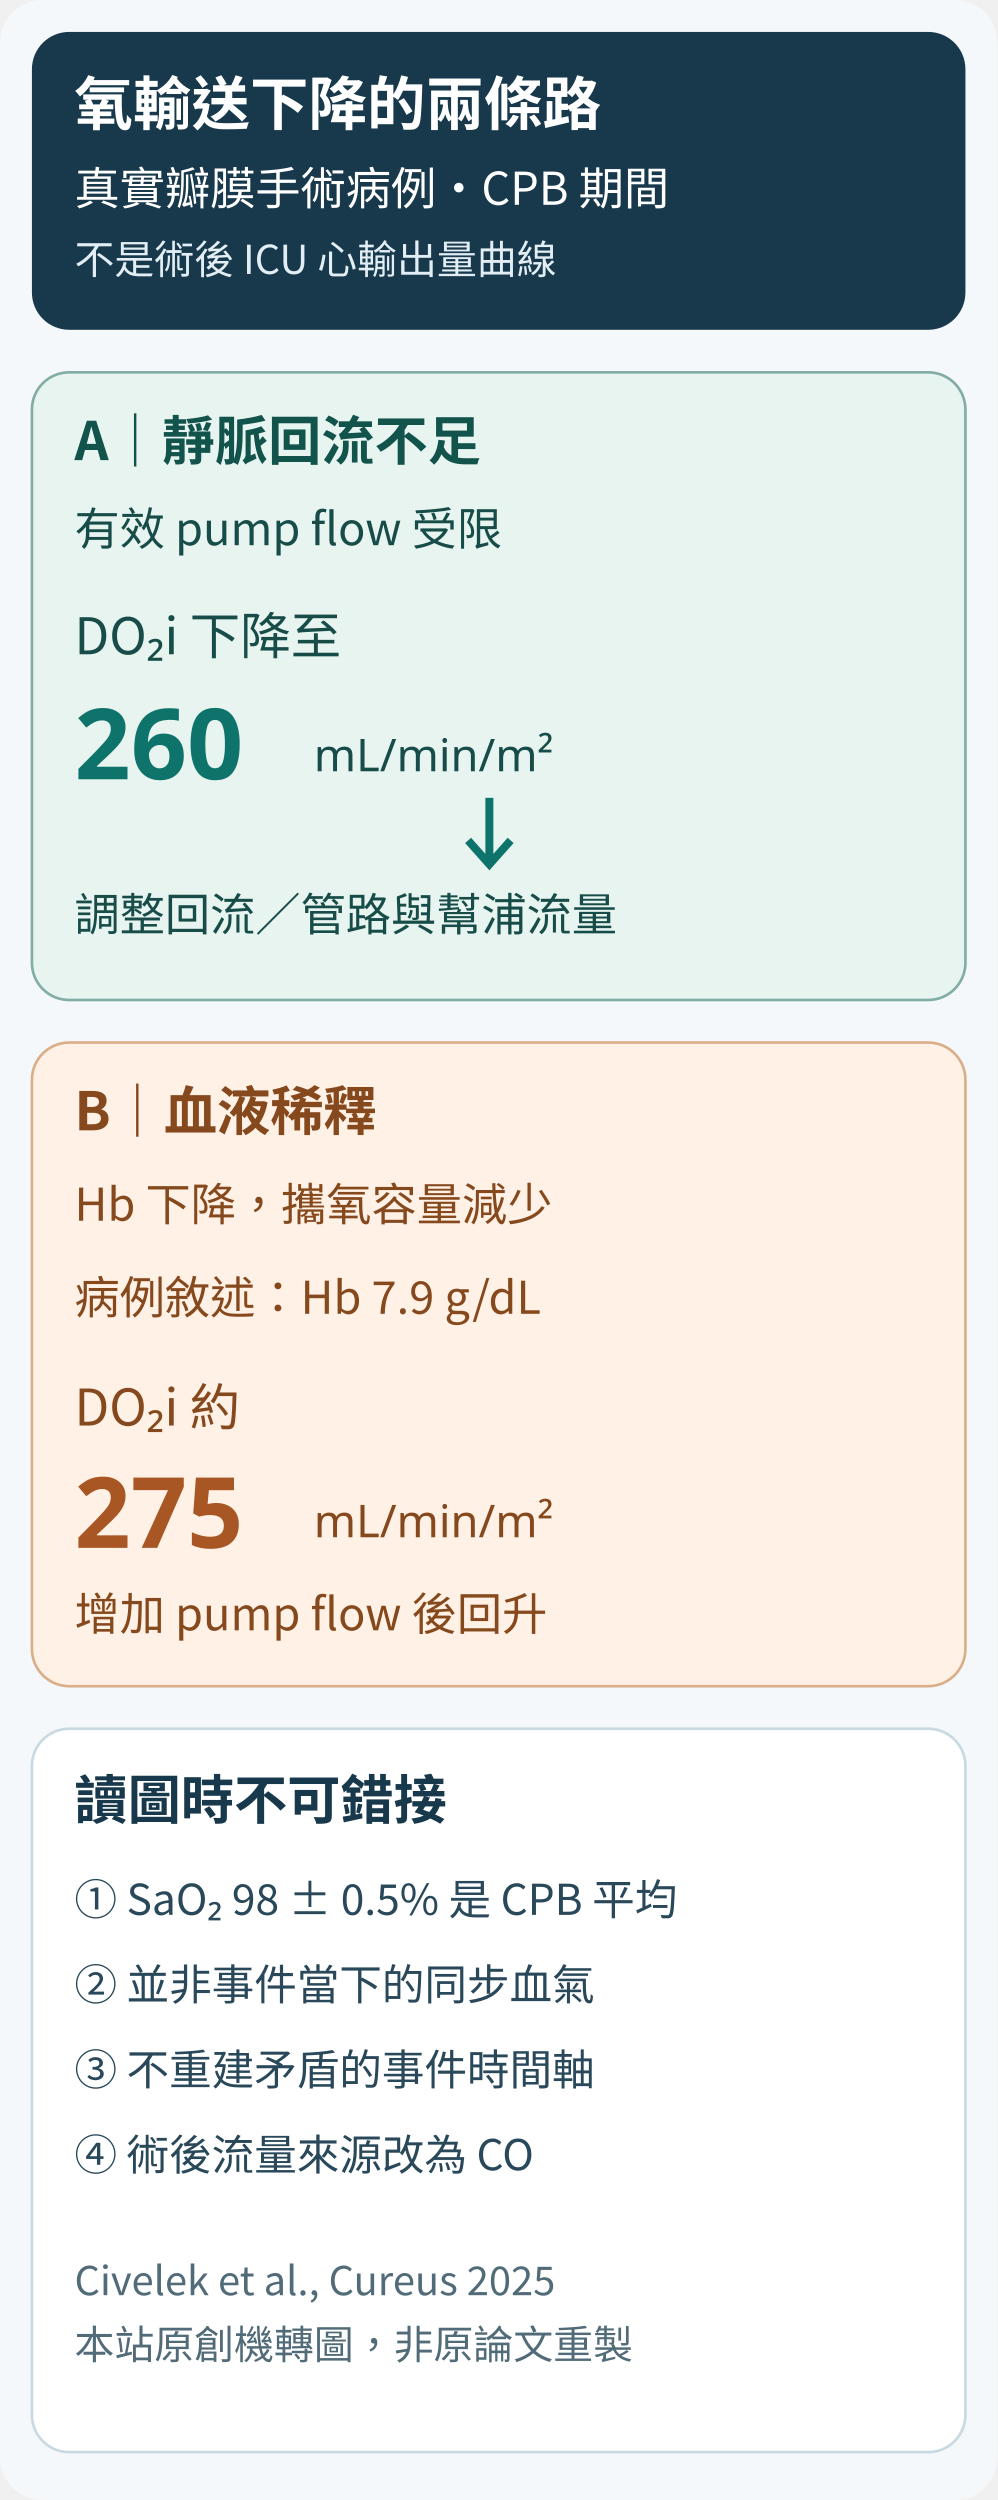
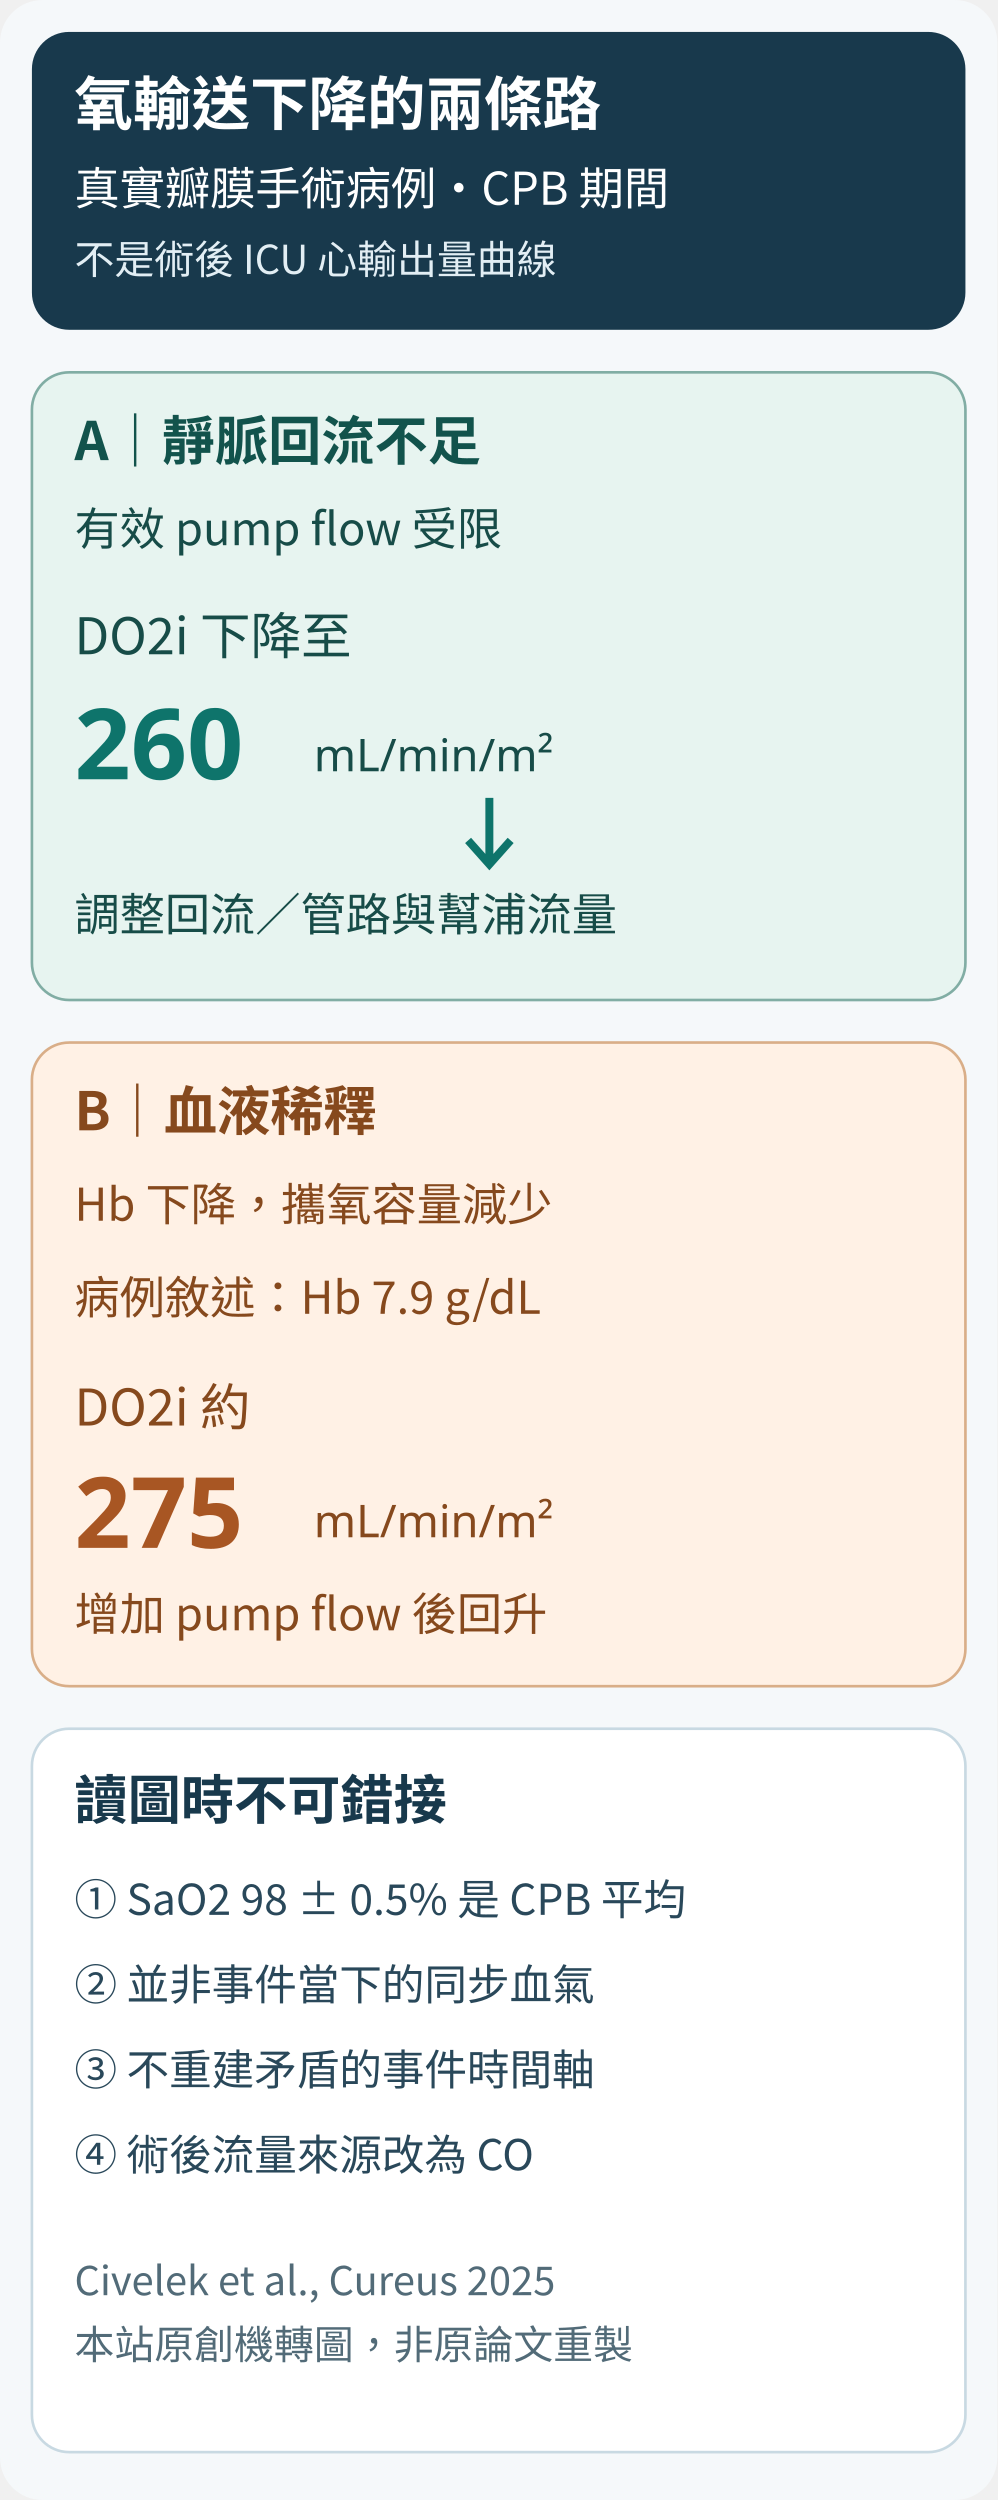
<svg xmlns="http://www.w3.org/2000/svg" width="375" height="940" viewBox="0 0 375 940" role="img" aria-labelledby="title desc">
  <rect width="375" height="940" rx="16" fill="#f5f8fa" />
  <rect x="12" y="12" width="351" height="112" rx="14" fill="#18394c" />
  <text x="28" y="47" font-family="Noto Sans CJK TC, sans-serif" font-size="22" font-weight="700" fill="#fff">氧輸送下降的兩條路</text>
  <text x="28" y="77" font-family="Noto Sans CJK TC, sans-serif" font-size="17" fill="#fff">真實瓣膜手術病例・CPB 期間</text>
  <text x="28" y="103" font-family="Noto Sans CJK TC, sans-serif" font-size="15" fill="#e2eef4">不是術後 ICU 心輸出量曲線</text>
  <rect x="12" y="140" width="351" height="236" rx="14" fill="#e7f4f0" stroke="#81ada4" />
  <text x="28" y="173" font-family="Noto Sans CJK TC, sans-serif" font-size="20" font-weight="700" fill="#12534c">A｜靜脈回流不足</text>
  <text x="28" y="205" font-family="Noto Sans CJK TC, sans-serif" font-size="17" fill="#174c48">有效 pump flow 受限</text>
-   <text x="28" y="246" font-family="Noto Sans CJK TC, sans-serif" font-size="19" fill="#174c48">DO₂i 下降至</text>
+   <text x="28" y="246" font-family="Noto Sans CJK TC, sans-serif" font-size="19" fill="#174c48">DO2i 下降至</text>
  <text x="28" y="293" font-family="Noto Sans, sans-serif" font-size="37" font-weight="700" fill="#0e746b">260</text>
  <text x="118" y="290" font-family="Noto Sans, sans-serif" font-size="17" fill="#174c48">mL/min/m²</text>
  <path d="M184 300 v24 m-8 -8 l8 9 8 -9" stroke="#0e746b" fill="none" stroke-width="3" />
  <text x="28" y="350" font-family="Noto Sans CJK TC, sans-serif" font-size="17" fill="#174c48">調整回流／管路與幫浦流量</text>
  <rect x="12" y="392" width="351" height="242" rx="14" fill="#fff1e5" stroke="#d9ae88" />
  <text x="28" y="425" font-family="Noto Sans CJK TC, sans-serif" font-size="20" font-weight="700" fill="#86491d">B｜血液稀釋</text>
  <text x="28" y="459" font-family="Noto Sans CJK TC, sans-serif" font-size="17" fill="#86491d">Hb 下降，攜氧容量減少</text>
  <text x="28" y="494" font-family="Noto Sans CJK TC, sans-serif" font-size="17" fill="#86491d">病例敘述：Hb 7.9 g/dL</text>
-   <text x="28" y="536" font-family="Noto Sans CJK TC, sans-serif" font-size="19" fill="#86491d">DO₂i 約</text>
+   <text x="28" y="536" font-family="Noto Sans CJK TC, sans-serif" font-size="19" fill="#86491d">DO2i 約</text>
  <text x="28" y="582" font-family="Noto Sans, sans-serif" font-size="37" font-weight="700" fill="#a85623">275</text>
  <text x="118" y="578" font-family="Noto Sans, sans-serif" font-size="17" fill="#86491d">mL/min/m²</text>
  <text x="28" y="613" font-family="Noto Sans CJK TC, sans-serif" font-size="17" fill="#86491d">增加 pump flow 後回升</text>
  <rect x="12" y="650" width="351" height="272" rx="14" fill="#fff" stroke="#c8d9e2" />
  <text x="28" y="684" font-family="Noto Sans CJK TC, sans-serif" font-size="20" font-weight="700" fill="#18394c">讀圖時不可錯接</text>
-   <text x="28" y="720" font-family="Noto Sans CJK TC, sans-serif" font-size="16" fill="#29485a">① SaO₂ 98 ± 0.5% 是 CPB 平均</text>
+   <text x="28" y="720" font-family="Noto Sans CJK TC, sans-serif" font-size="16" fill="#29485a">① SaO2 98 ± 0.5% 是 CPB 平均</text>
  <text x="28" y="752" font-family="Noto Sans CJK TC, sans-serif" font-size="16" fill="#29485a">② 並非事件當下的同步血氣</text>
  <text x="28" y="784" font-family="Noto Sans CJK TC, sans-serif" font-size="16" fill="#29485a">③ 不重建矛盾的事件時間軸</text>
  <text x="28" y="816" font-family="Noto Sans CJK TC, sans-serif" font-size="16" fill="#29485a">④ 術後流量來源改為 CO</text>
  <text x="28" y="863" font-family="Noto Sans CJK TC, sans-serif" font-size="15" fill="#526b78">Civelek et al., Cureus 2025</text>
  <text x="28" y="887" font-family="Noto Sans CJK TC, sans-serif" font-size="15" fill="#526b78">本站原創機轉圖，非原論文重製</text>
</svg>
